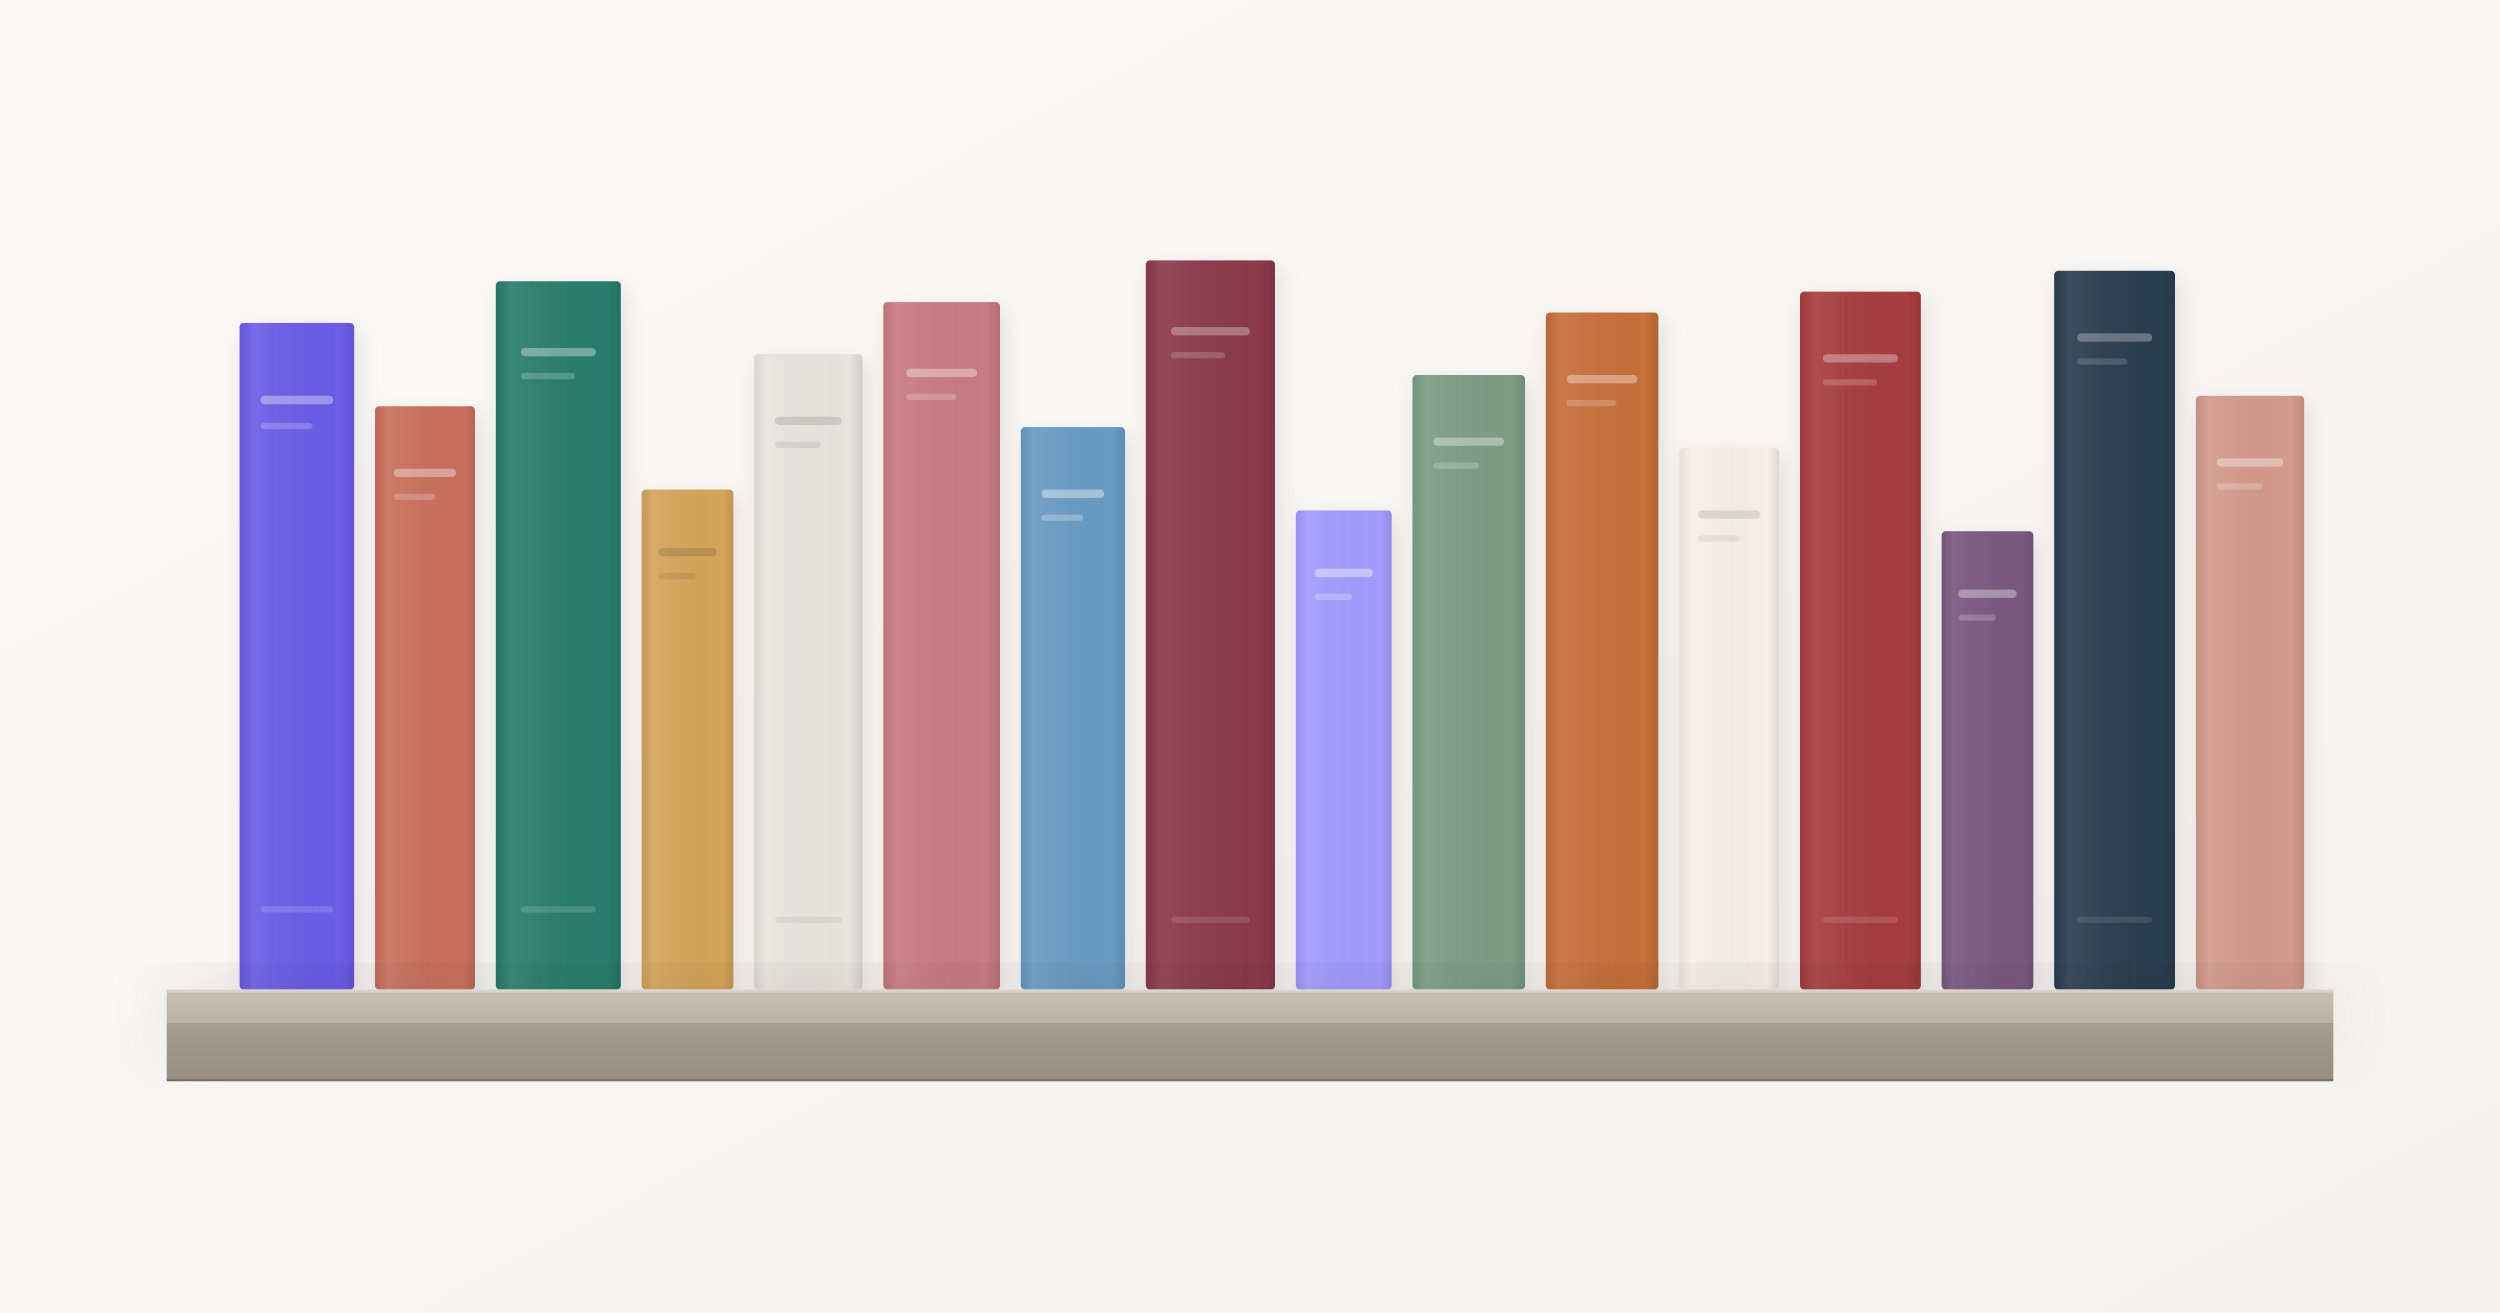
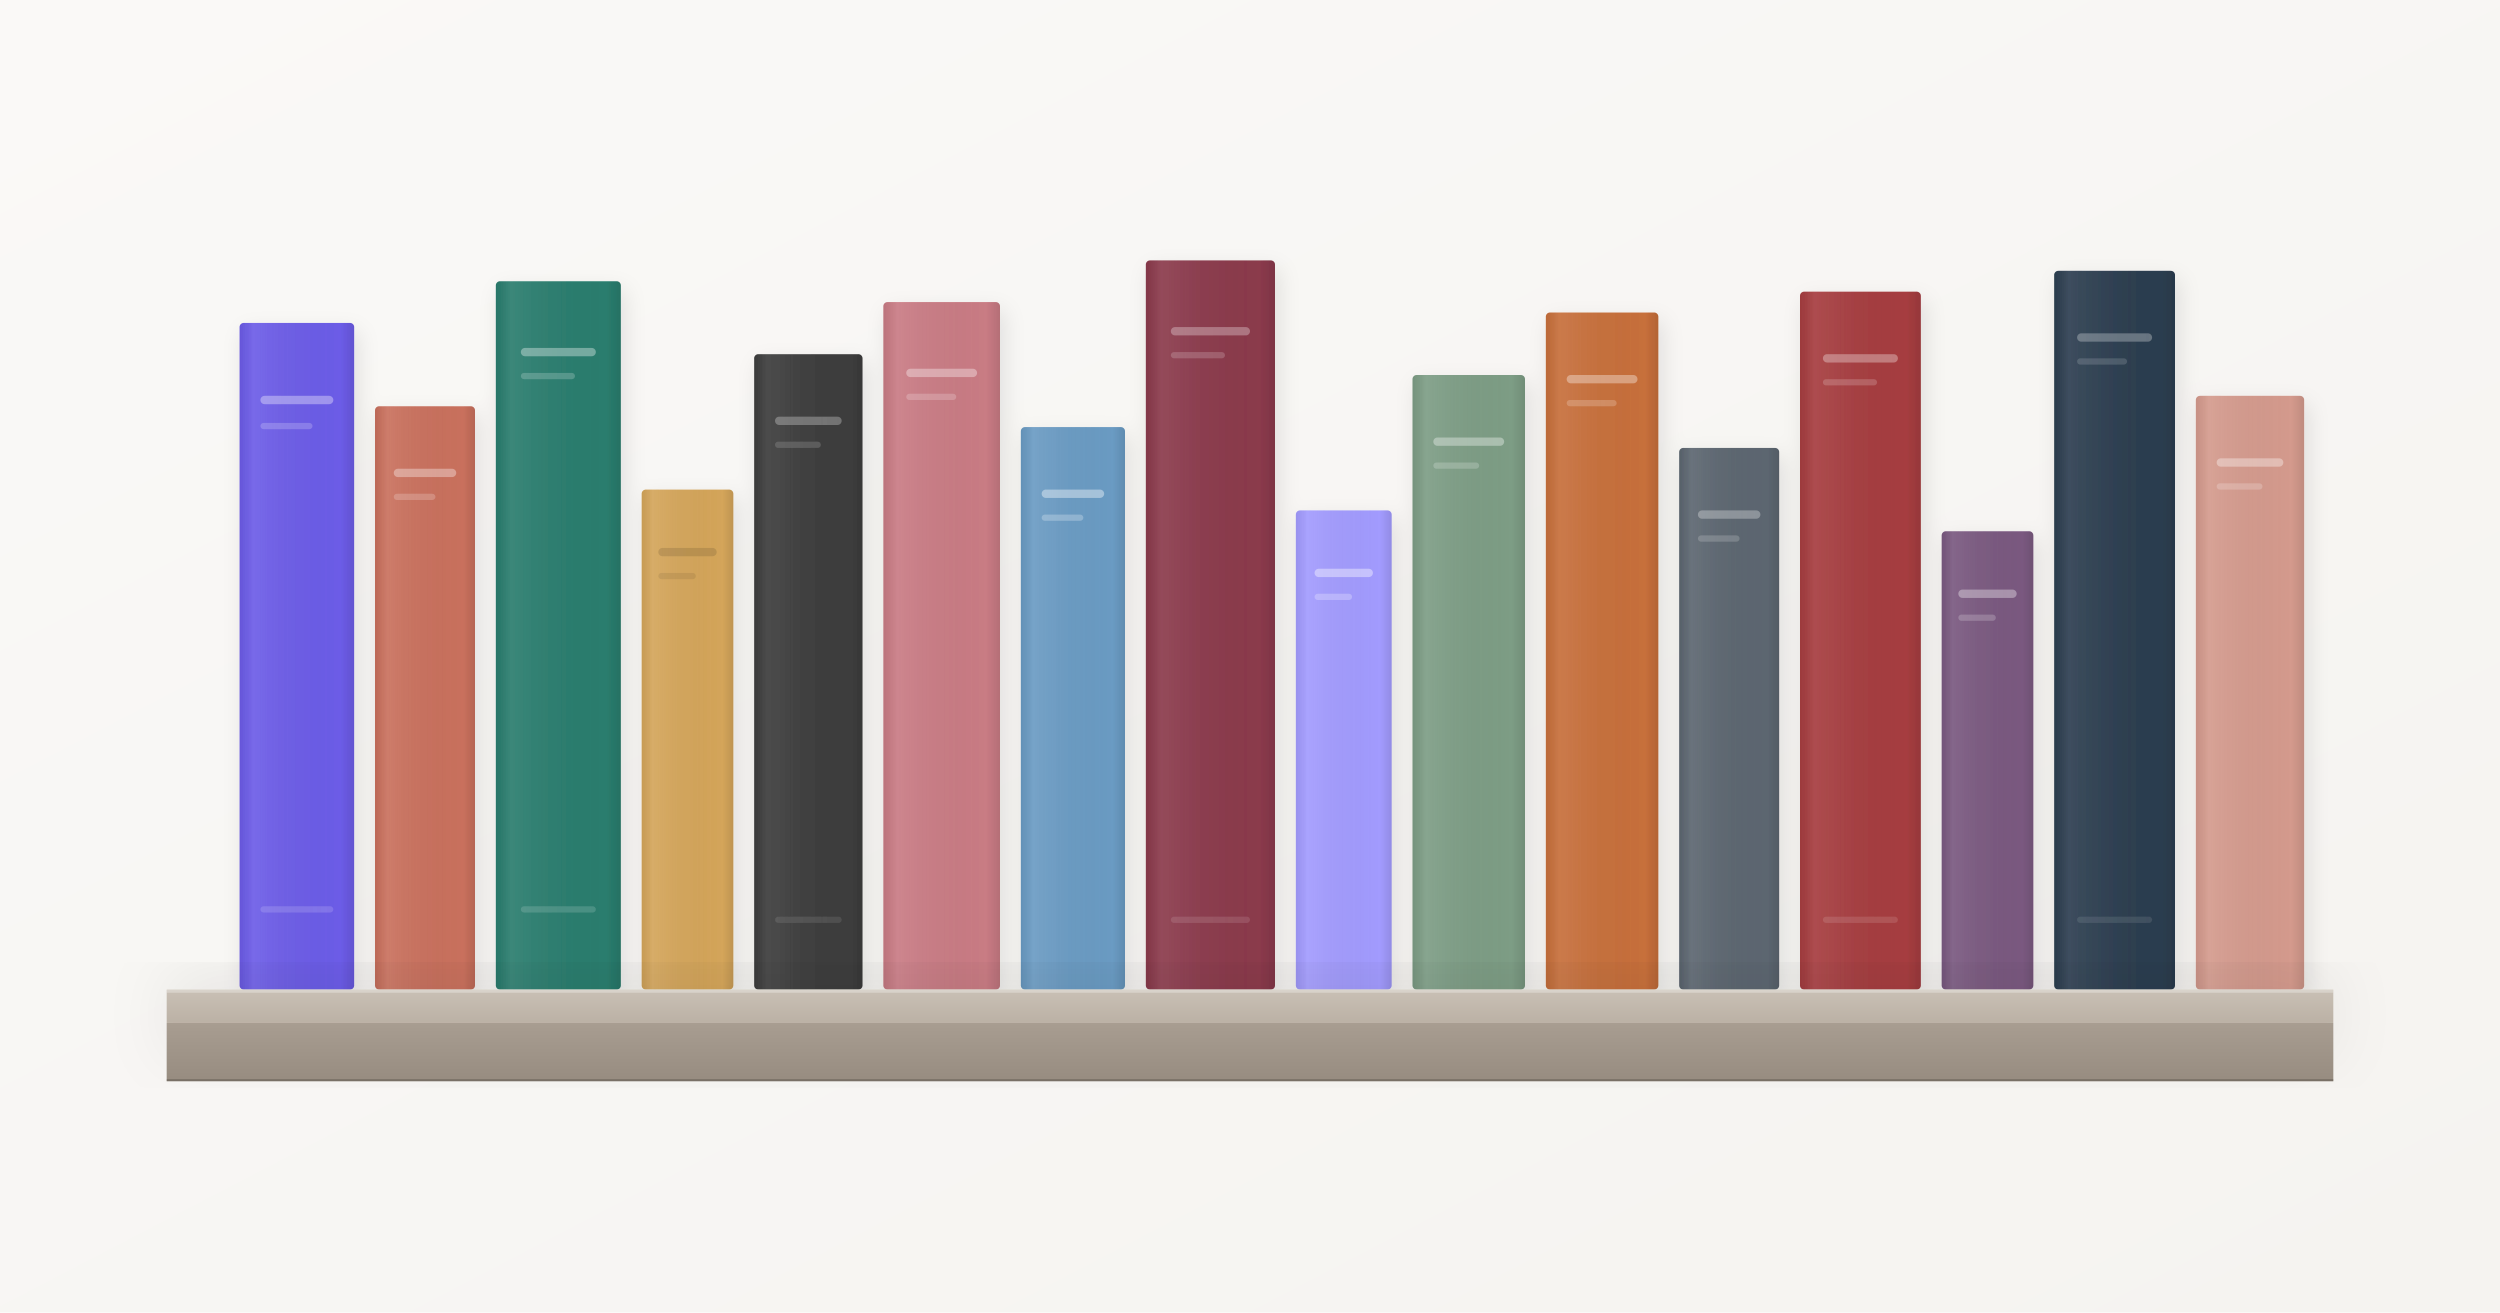
<svg xmlns="http://www.w3.org/2000/svg" width="1200" height="630" viewBox="0 0 1200 630" fill="none">
  <defs>
    <linearGradient id="bg" x1="0%" y1="0%" x2="100%" y2="100%">
      <stop offset="0%" stop-color="#faf9f7" />
      <stop offset="100%" stop-color="#f5f3f0" />
    </linearGradient>
    <linearGradient id="spineShade" x1="0%" y1="0%" x2="100%" y2="0%">
      <stop offset="0%" stop-color="rgba(0,0,0,0.06)" />
      <stop offset="12%" stop-color="rgba(255,255,255,0.08)" />
      <stop offset="88%" stop-color="rgba(0,0,0,0)" />
      <stop offset="100%" stop-color="rgba(0,0,0,0.1)" />
    </linearGradient>
    <linearGradient id="shelfTop" x1="0%" y1="0%" x2="0%" y2="100%">
      <stop offset="0%" stop-color="#c9c0b5" />
      <stop offset="100%" stop-color="#bbb1a5" />
    </linearGradient>
    <linearGradient id="shelfFront" x1="0%" y1="0%" x2="0%" y2="100%">
      <stop offset="0%" stop-color="#a89d91" />
      <stop offset="100%" stop-color="#978c80" />
    </linearGradient>
    <filter id="bookShadow" x="-20%" y="-10%" width="140%" height="130%">
      <feDropShadow dx="2" dy="4" stdDeviation="5" flood-color="#000" flood-opacity="0.1" />
    </filter>
    <filter id="shelfShadow" x="-5%" y="-30%" width="110%" height="160%">
      <feDropShadow dx="0" dy="-10" stdDeviation="15" flood-color="#000" flood-opacity="0.06" />
    </filter>
  </defs>
  <rect width="1200" height="630" fill="url(#bg)" />
  <g transform="translate(115, 95)" filter="url(#bookShadow)">
    <g transform="translate(0, 0)">
      <rect x="0" y="60" width="55" height="320" rx="2" fill="#6c5ce7" />
      <rect x="0" y="60" width="55" height="320" rx="2" fill="url(#spineShade)" />
      <rect x="10" y="95" width="35" height="4" rx="2" fill="rgba(255,255,255,0.35)" />
      <rect x="10" y="108" width="25" height="3" rx="1.5" fill="rgba(255,255,255,0.2)" />
      <rect x="10" y="340" width="35" height="3" rx="1.5" fill="rgba(255,255,255,0.15)" />
    </g>
    <g transform="translate(65, 0)">
      <rect x="0" y="100" width="48" height="280" rx="2" fill="#c9705d" />
      <rect x="0" y="100" width="48" height="280" rx="2" fill="url(#spineShade)" />
      <rect x="9" y="130" width="30" height="4" rx="2" fill="rgba(255,255,255,0.35)" />
      <rect x="9" y="142" width="20" height="3" rx="1.5" fill="rgba(255,255,255,0.2)" />
    </g>
    <g transform="translate(123, 0)">
      <rect x="0" y="40" width="60" height="340" rx="2" fill="#2a7d6e" />
      <rect x="0" y="40" width="60" height="340" rx="2" fill="url(#spineShade)" />
      <rect x="12" y="72" width="36" height="4" rx="2" fill="rgba(255,255,255,0.35)" />
      <rect x="12" y="84" width="26" height="3" rx="1.5" fill="rgba(255,255,255,0.2)" />
      <rect x="12" y="340" width="36" height="3" rx="1.5" fill="rgba(255,255,255,0.15)" />
    </g>
    <g transform="translate(193, 0)">
      <rect x="0" y="140" width="44" height="240" rx="2" fill="#d4a55a" />
      <rect x="0" y="140" width="44" height="240" rx="2" fill="url(#spineShade)" />
      <rect x="8" y="168" width="28" height="4" rx="2" fill="rgba(0,0,0,0.12)" />
      <rect x="8" y="180" width="18" height="3" rx="1.5" fill="rgba(0,0,0,0.08)" />
    </g>
    <g transform="translate(247, 0)">
-       <rect x="0" y="75" width="52" height="305" rx="2" fill="#e8e4e0" />
+       <rect x="0" y="75" width="52" height="305" rx="2" fill="#3d3d3d" />
      <rect x="0" y="75" width="52" height="305" rx="2" fill="url(#spineShade)" />
-       <rect x="10" y="105" width="32" height="4" rx="2" fill="rgba(0,0,0,0.12)" />
-       <rect x="10" y="117" width="22" height="3" rx="1.5" fill="rgba(0,0,0,0.08)" />
-       <rect x="10" y="345" width="32" height="3" rx="1.5" fill="rgba(0,0,0,0.06)" />
+       <rect x="10" y="105" width="32" height="4" rx="2" fill="rgba(255,255,255,0.28)" />
+       <rect x="10" y="117" width="22" height="3" rx="1.5" fill="rgba(255,255,255,0.15)" />
+       <rect x="10" y="345" width="32" height="3" rx="1.5" fill="rgba(255,255,255,0.1)" />
    </g>
    <g transform="translate(309, 0)">
      <rect x="0" y="50" width="56" height="330" rx="2" fill="#c97b84" />
      <rect x="0" y="50" width="56" height="330" rx="2" fill="url(#spineShade)" />
      <rect x="11" y="82" width="34" height="4" rx="2" fill="rgba(255,255,255,0.35)" />
      <rect x="11" y="94" width="24" height="3" rx="1.5" fill="rgba(255,255,255,0.2)" />
    </g>
    <g transform="translate(375, 0)">
      <rect x="0" y="110" width="50" height="270" rx="2" fill="#6a9bc3" />
      <rect x="0" y="110" width="50" height="270" rx="2" fill="url(#spineShade)" />
      <rect x="10" y="140" width="30" height="4" rx="2" fill="rgba(255,255,255,0.4)" />
      <rect x="10" y="152" width="20" height="3" rx="1.5" fill="rgba(255,255,255,0.25)" />
    </g>
    <g transform="translate(435, 0)">
      <rect x="0" y="30" width="62" height="350" rx="2" fill="#8b3a4c" />
      <rect x="0" y="30" width="62" height="350" rx="2" fill="url(#spineShade)" />
      <rect x="12" y="62" width="38" height="4" rx="2" fill="rgba(255,255,255,0.3)" />
      <rect x="12" y="74" width="26" height="3" rx="1.5" fill="rgba(255,255,255,0.18)" />
      <rect x="12" y="345" width="38" height="3" rx="1.5" fill="rgba(255,255,255,0.12)" />
    </g>
    <g transform="translate(507, 0)">
      <rect x="0" y="150" width="46" height="230" rx="2" fill="#a29bfe" />
      <rect x="0" y="150" width="46" height="230" rx="2" fill="url(#spineShade)" />
      <rect x="9" y="178" width="28" height="4" rx="2" fill="rgba(255,255,255,0.4)" />
      <rect x="9" y="190" width="18" height="3" rx="1.5" fill="rgba(255,255,255,0.25)" />
    </g>
    <g transform="translate(563, 0)">
      <rect x="0" y="85" width="54" height="295" rx="2" fill="#7d9d85" />
      <rect x="0" y="85" width="54" height="295" rx="2" fill="url(#spineShade)" />
      <rect x="10" y="115" width="34" height="4" rx="2" fill="rgba(255,255,255,0.35)" />
      <rect x="10" y="127" width="22" height="3" rx="1.5" fill="rgba(255,255,255,0.2)" />
    </g>
    <g transform="translate(627, 0)">
      <rect x="0" y="55" width="54" height="325" rx="2" fill="#c76f3b" />
      <rect x="0" y="55" width="54" height="325" rx="2" fill="url(#spineShade)" />
      <rect x="10" y="85" width="34" height="4" rx="2" fill="rgba(255,255,255,0.35)" />
      <rect x="10" y="97" width="24" height="3" rx="1.5" fill="rgba(255,255,255,0.2)" />
    </g>
    <g transform="translate(691, 0)">
-       <rect x="0" y="120" width="48" height="260" rx="2" fill="#f5f0e8" />
+       <rect x="0" y="120" width="48" height="260" rx="2" fill="#5c6670" />
      <rect x="0" y="120" width="48" height="260" rx="2" fill="url(#spineShade)" />
-       <rect x="9" y="150" width="30" height="4" rx="2" fill="rgba(0,0,0,0.1)" />
-       <rect x="9" y="162" width="20" height="3" rx="1.5" fill="rgba(0,0,0,0.06)" />
+       <rect x="9" y="150" width="30" height="4" rx="2" fill="rgba(255,255,255,0.3)" />
+       <rect x="9" y="162" width="20" height="3" rx="1.5" fill="rgba(255,255,255,0.18)" />
    </g>
    <g transform="translate(749, 0)">
      <rect x="0" y="45" width="58" height="335" rx="2" fill="#a63d40" />
      <rect x="0" y="45" width="58" height="335" rx="2" fill="url(#spineShade)" />
      <rect x="11" y="75" width="36" height="4" rx="2" fill="rgba(255,255,255,0.32)" />
      <rect x="11" y="87" width="26" height="3" rx="1.5" fill="rgba(255,255,255,0.18)" />
      <rect x="11" y="345" width="36" height="3" rx="1.5" fill="rgba(255,255,255,0.12)" />
    </g>
    <g transform="translate(817, 0)">
      <rect x="0" y="160" width="44" height="220" rx="2" fill="#7a5980" />
      <rect x="0" y="160" width="44" height="220" rx="2" fill="url(#spineShade)" />
      <rect x="8" y="188" width="28" height="4" rx="2" fill="rgba(255,255,255,0.35)" />
      <rect x="8" y="200" width="18" height="3" rx="1.5" fill="rgba(255,255,255,0.2)" />
    </g>
    <g transform="translate(871, 0)">
      <rect x="0" y="35" width="58" height="345" rx="2" fill="#2c3e50" />
      <rect x="0" y="35" width="58" height="345" rx="2" fill="url(#spineShade)" />
      <rect x="11" y="65" width="36" height="4" rx="2" fill="rgba(255,255,255,0.28)" />
      <rect x="11" y="77" width="24" height="3" rx="1.5" fill="rgba(255,255,255,0.15)" />
      <rect x="11" y="345" width="36" height="3" rx="1.5" fill="rgba(255,255,255,0.1)" />
    </g>
    <g transform="translate(939, 0)">
      <rect x="0" y="95" width="52" height="285" rx="2" fill="#d49a8d" />
      <rect x="0" y="95" width="52" height="285" rx="2" fill="url(#spineShade)" />
      <rect x="10" y="125" width="32" height="4" rx="2" fill="rgba(255,255,255,0.35)" />
      <rect x="10" y="137" width="22" height="3" rx="1.5" fill="rgba(255,255,255,0.2)" />
    </g>
  </g>
  <g filter="url(#shelfShadow)">
    <rect x="80" y="475" width="1040" height="16" fill="url(#shelfTop)" />
    <rect x="80" y="491" width="1040" height="28" fill="url(#shelfFront)" />
    <rect x="80" y="475" width="1040" height="1.5" fill="rgba(255,255,255,0.3)" />
    <rect x="80" y="518" width="1040" height="1" fill="rgba(0,0,0,0.2)" />
  </g>
</svg>
